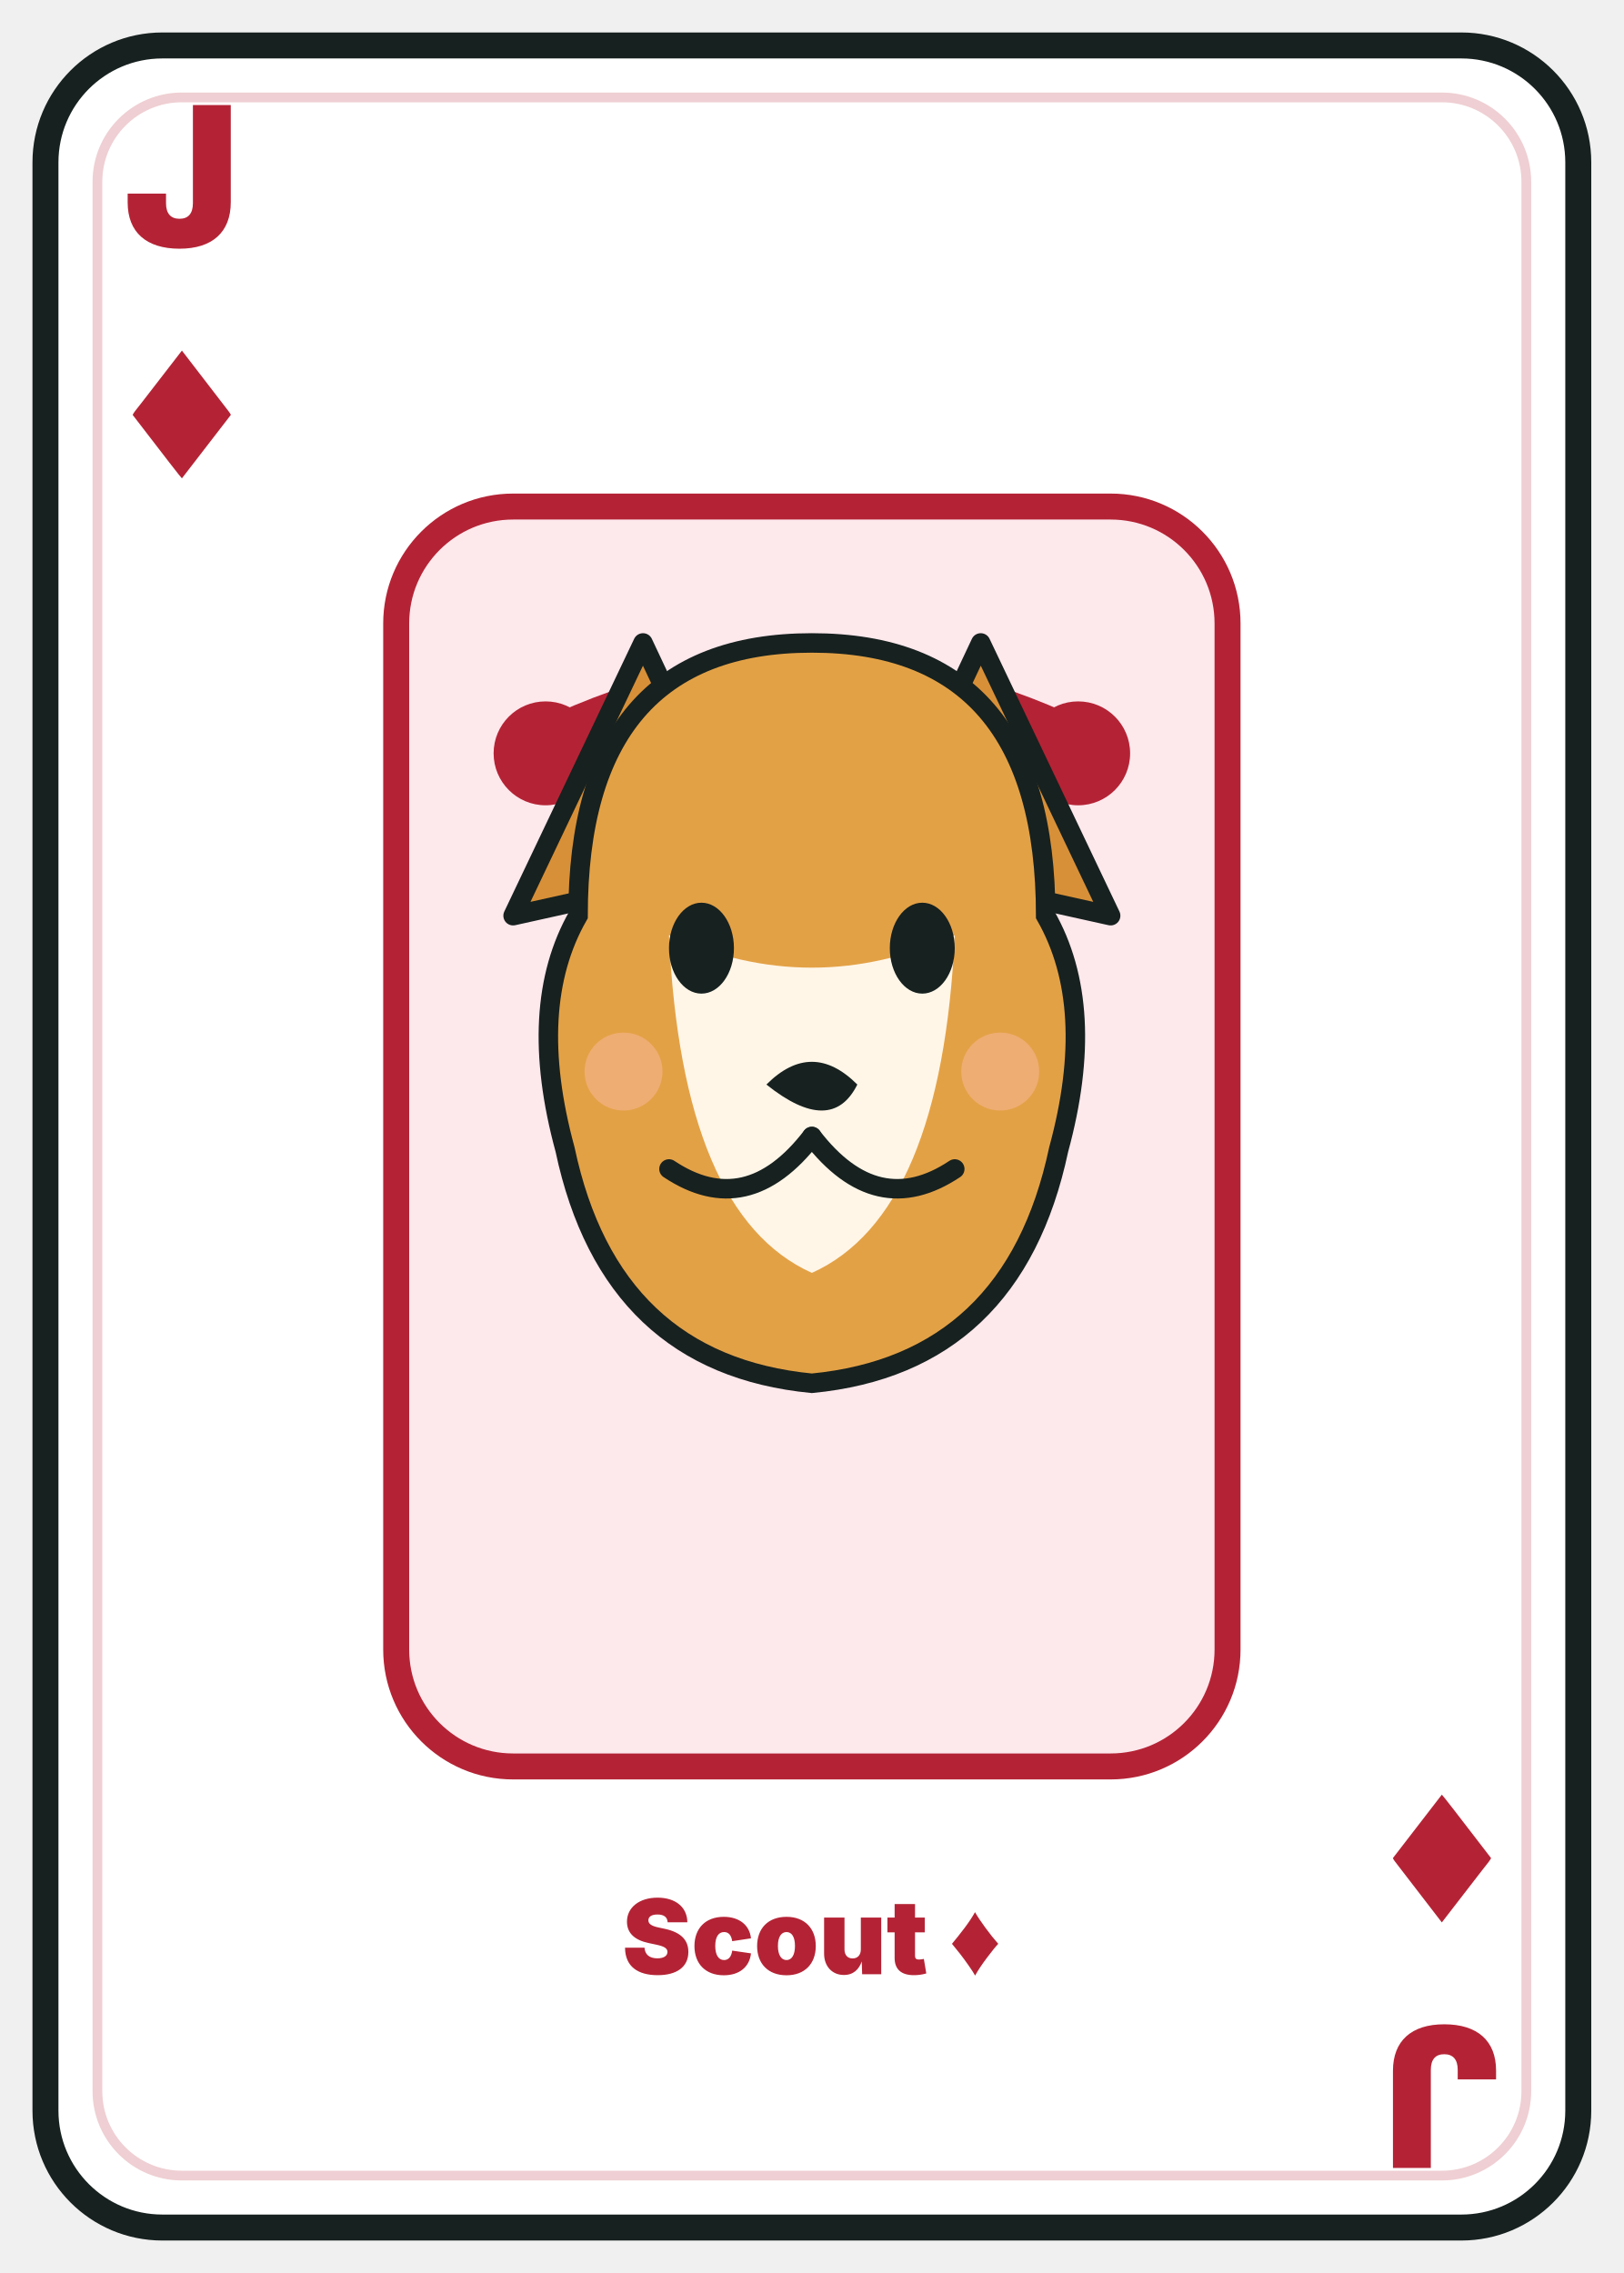
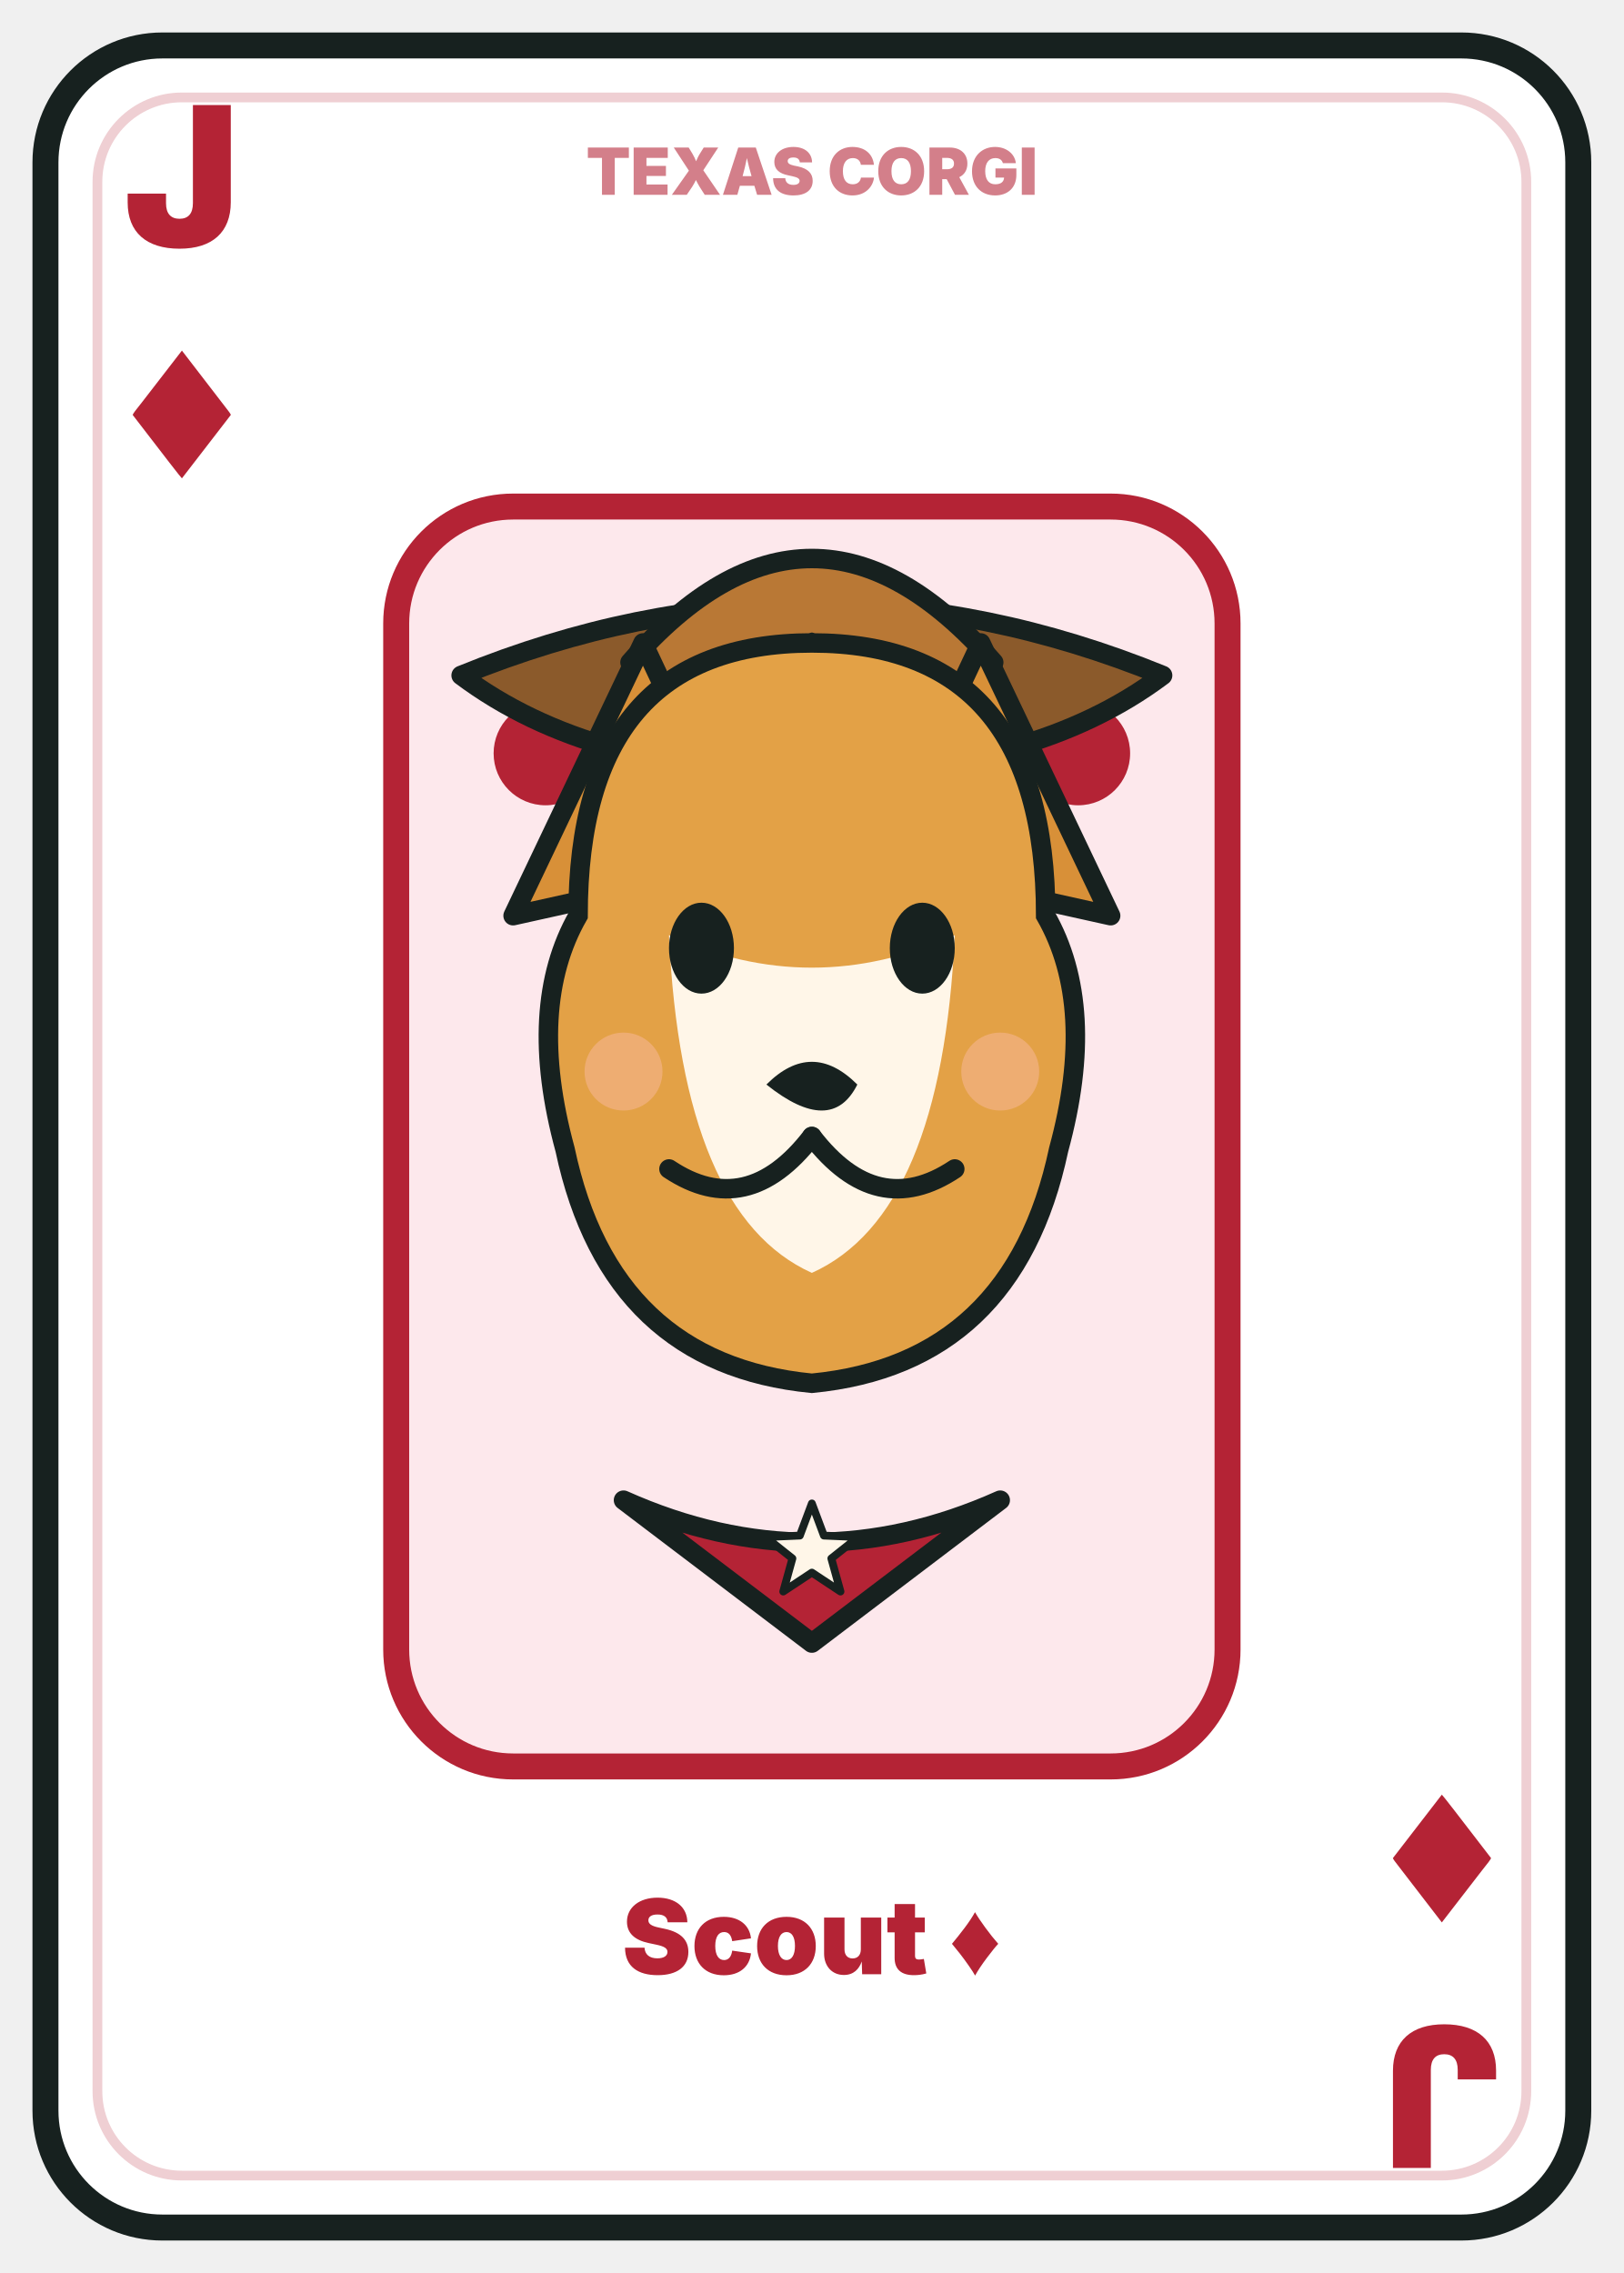
<svg xmlns="http://www.w3.org/2000/svg" width="250" height="350" viewBox="0 0 250 350" role="img" aria-labelledby="title desc">
  <rect x="7" y="7" width="236" height="336" rx="18" fill="#ffffff" stroke="#17211f" stroke-width="4" />
  <rect x="15" y="15" width="220" height="320" rx="13" fill="none" stroke="#b42335" stroke-width="1.5" opacity=".22" />
+   <text x="125" y="30" text-anchor="middle" font-family="Inter, Arial, sans-serif" font-size="10" font-weight="900" fill="#b42335" opacity=".58">TEXAS CORGI</text>
  <g>
    <text x="28" y="38" text-anchor="middle" font-family="Inter, Arial, sans-serif" font-size="30" font-weight="900" fill="#b42335">J</text>
    <text x="28" y="66" text-anchor="middle" dominant-baseline="middle" font-family="Georgia, serif" font-size="27" font-weight="900" fill="#b42335" opacity="1">♦</text>
  </g>
  <g transform="rotate(180 125 175)">
    <text x="28" y="38" text-anchor="middle" font-family="Inter, Arial, sans-serif" font-size="30" font-weight="900" fill="#b42335">J</text>
    <text x="28" y="66" text-anchor="middle" dominant-baseline="middle" font-family="Georgia, serif" font-size="27" font-weight="900" fill="#b42335" opacity="1">♦</text>
  </g>
  <g>
    <rect x="61" y="78" width="128" height="194" rx="18" fill="#fde8ec" stroke="#b42335" stroke-width="4" />
    <path d="M 82 116 q 43 -22 86 0" fill="none" stroke="#b42335" stroke-width="8" stroke-linecap="round" />
    <circle cx="84" cy="116" r="8" fill="#b42335" />
    <circle cx="166" cy="116" r="8" fill="#b42335" />
    <g transform="translate(125 163) scale(1)">
+       <path d="M -54 -59 q 54 -22 108 0 q -20 15 -54 15 t -54 -15z" fill="#8b5a2b" stroke="#17211f" stroke-width="3" stroke-linejoin="round" />
+       <path d="M -28 -61 q 28 -32 56 0 l -7 20 h -42z" fill="#b97835" stroke="#17211f" stroke-width="3" stroke-linejoin="round" />
+       <polygon points="4.286263797015736e-16,-65 1.728,-60.379 6.657,-60.163 2.796,-57.091 4.114,-52.337 1.8002307947466092e-16,-55.06 -4.114,-52.337 -2.796,-57.091 -6.657,-60.163 -1.728,-60.379" fill="#fff6e8" stroke="#17211f" stroke-width="1.2" stroke-linejoin="round" />
      <path d="M -46 -22 L -26 -64 L -10 -30 Z" fill="#d89038" stroke="#17211f" stroke-width="3" stroke-linejoin="round" />
      <path d="M 46 -22 L 26 -64 L 10 -30 Z" fill="#d89038" stroke="#17211f" stroke-width="3" stroke-linejoin="round" />
      <path d="M -36 -22 q 0 -42 36 -42 t 36 42 q 8 14 2 36 q -7 33 -38 36 q -31 -3 -38 -36 q -6 -22 2 -36z" fill="#e3a146" stroke="#17211f" stroke-width="3" />
      <path d="M -22 -19 q 22 10 44 0 q -2 43 -22 52 q -20 -9 -22 -52z" fill="#fff6e8" />
      <ellipse cx="-17" cy="-17" rx="5" ry="7" fill="#17211f" />
      <ellipse cx="17" cy="-17" rx="5" ry="7" fill="#17211f" />
      <path d="M -7 4 q 7 -7 14 0 q -4 8 -14 0z" fill="#17211f" />
      <path d="M 0 12 q -10 13 -22 5" fill="none" stroke="#17211f" stroke-width="3" stroke-linecap="round" />
      <path d="M 0 12 q 10 13 22 5" fill="none" stroke="#17211f" stroke-width="3" stroke-linecap="round" />
      <path d="M 117 194 q 8 14 16 0" fill="#e86f7a" stroke="#17211f" stroke-width="2" stroke-linecap="round" />
      <circle cx="-29" cy="2" r="6" fill="#f3b283" opacity=".72" />
      <circle cx="29" cy="2" r="6" fill="#f3b283" opacity=".72" />
    </g>
+     <path d="M 96 231 L 125 253 L 154 231 q -29 13 -58 0z" fill="#b42335" stroke="#17211f" stroke-width="3" stroke-linejoin="round" />
+     <polygon points="125,231.5 126.852,236.452 132.133,236.682 127.996,239.973 129.408,245.068 125,242.15 120.592,245.068 122.004,239.973 117.867,236.682 123.148,236.452" fill="#fff6e8" stroke="#17211f" stroke-width="1.2" stroke-linejoin="round" />
    <text x="125" y="304" text-anchor="middle" font-family="Inter, Arial, sans-serif" font-size="16" font-weight="900" fill="#b42335">Scout ♦</text>
  </g>
</svg>
